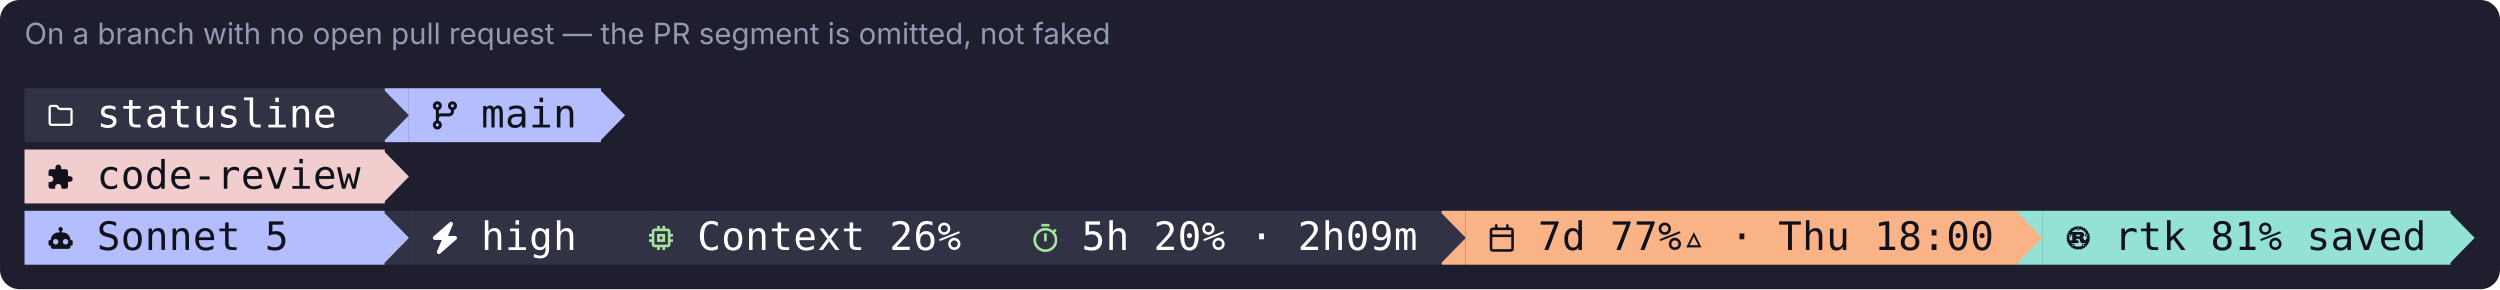
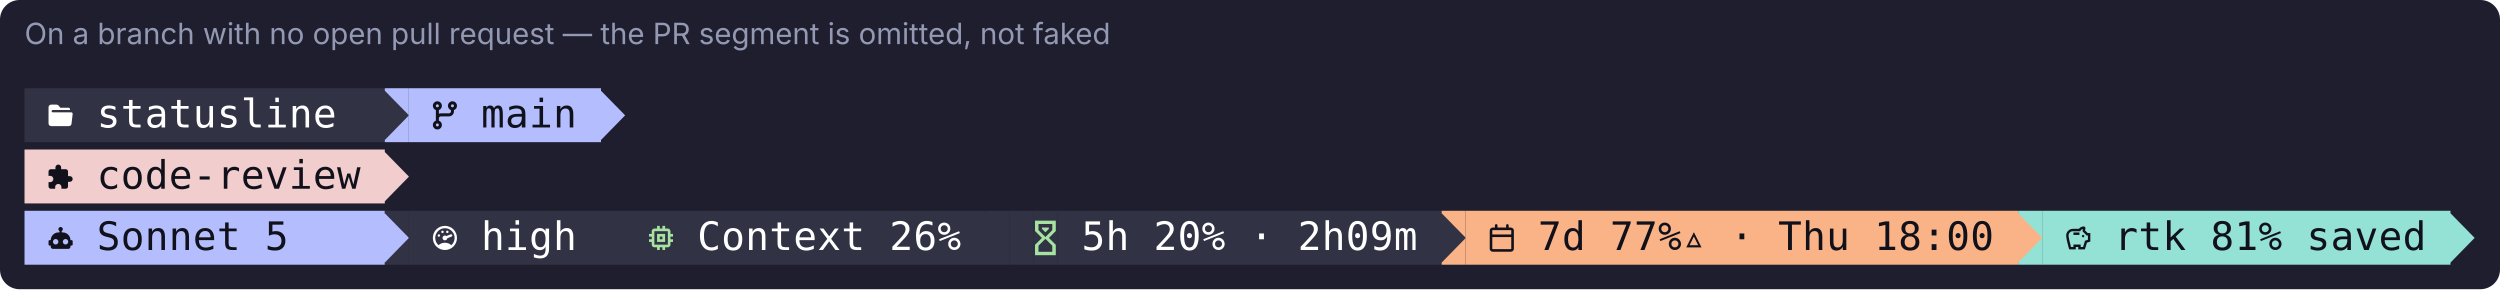
<svg xmlns="http://www.w3.org/2000/svg" width="1020" height="118" viewBox="0 0 1020 118" role="img" aria-label="On a branch with no open pull request — the PR segment is omitted, not faked">
  <rect width="1020" height="118" rx="8" fill="#1e1e2e" />
  <text x="10" y="18" font-family="-apple-system,Segoe UI,system-ui,sans-serif" font-size="12" fill="#9399b2">On a branch with no open pull request — the PR segment is omitted, not faked</text>
  <rect x="10.00" y="36" width="147.00" height="22" fill="rgb(49,50,68)" />
-   <path d="M0 994Q0 1048 38.0 1086.0Q76 1124 132 1126H376Q406 1126 434 1112Q462 1098 480 1072L548 982Q554 976 562 976H1068Q1124 976 1162.0 938.0Q1200 900 1200 844V206Q1200 152 1162.0 114.0Q1124 76 1068 74H132Q78 74 38 114Q0 152 0 206ZM132 1012Q124 1012 118 1008Q114 1002 114 994V206Q114 198 118 194Q124 188 132 188H1068Q1076 188 1082 194Q1088 200 1088 206V844Q1088 852 1083.0 857.0Q1078 862 1068 862H562Q532 862 504.0 876.0Q476 890 458 914L390 1006Q384 1012 376 1012Z" fill="rgb(255,255,255)" transform="translate(19.80 52.00) scale(0.00821 -0.00821)" />
+   <path d="M133 1134H400Q466 1134 507 1080L576 989Q582 981 591 981H991Q1022 981 1045 959Q1068 936 1067 905V867H210Q187 867 170.0 850.0Q153 833 153 810Q153 786 170.0 769.0Q187 752 210 752H1123Q1154 752 1177 730Q1200 707 1199 676Q1199 670 1199 667L1144 200Q1144 144 1105.0 105.0Q1066 66 1010 66H133Q78 66 39.0 105.0Q0 144 0 200V1000Q0 1056 39.0 1095.0Q78 1134 133 1134Z" fill="rgb(255,255,255)" transform="translate(19.80 52.00) scale(0.00821 -0.00821)" />
  <text x="44.30" y="52" text-anchor="middle" font-family="ui-monospace,SFMono-Regular,Menlo,Consolas,monospace" font-size="16" fill="rgb(255,255,255)">s</text>
  <text x="54.10" y="52" text-anchor="middle" font-family="ui-monospace,SFMono-Regular,Menlo,Consolas,monospace" font-size="16" fill="rgb(255,255,255)">t</text>
  <text x="63.90" y="52" text-anchor="middle" font-family="ui-monospace,SFMono-Regular,Menlo,Consolas,monospace" font-size="16" fill="rgb(255,255,255)">a</text>
  <text x="73.70" y="52" text-anchor="middle" font-family="ui-monospace,SFMono-Regular,Menlo,Consolas,monospace" font-size="16" fill="rgb(255,255,255)">t</text>
  <text x="83.50" y="52" text-anchor="middle" font-family="ui-monospace,SFMono-Regular,Menlo,Consolas,monospace" font-size="16" fill="rgb(255,255,255)">u</text>
  <text x="93.30" y="52" text-anchor="middle" font-family="ui-monospace,SFMono-Regular,Menlo,Consolas,monospace" font-size="16" fill="rgb(255,255,255)">s</text>
  <text x="103.10" y="52" text-anchor="middle" font-family="ui-monospace,SFMono-Regular,Menlo,Consolas,monospace" font-size="16" fill="rgb(255,255,255)">l</text>
  <text x="112.90" y="52" text-anchor="middle" font-family="ui-monospace,SFMono-Regular,Menlo,Consolas,monospace" font-size="16" fill="rgb(255,255,255)">i</text>
  <text x="122.70" y="52" text-anchor="middle" font-family="ui-monospace,SFMono-Regular,Menlo,Consolas,monospace" font-size="16" fill="rgb(255,255,255)">n</text>
  <text x="132.50" y="52" text-anchor="middle" font-family="ui-monospace,SFMono-Regular,Menlo,Consolas,monospace" font-size="16" fill="rgb(255,255,255)">e</text>
  <rect x="157.00" y="36" width="9.80" height="22" fill="rgb(180,190,254)" />
  <path d="M-72 1812H13L1200 602L13 -612H-72Z" fill="rgb(49,50,68)" transform="translate(157.00 52.00) scale(0.00821 -0.00821)" />
  <rect x="166.80" y="36" width="78.40" height="22" fill="rgb(180,190,254)" />
  <path d="M750 1076Q750 1168 816.0 1234.0Q882 1300 975.0 1300.0Q1068 1300 1134.0 1234.0Q1200 1168 1200 1076Q1200 1004 1158 944Q1116 886 1049 864V800Q1049 698 976 624Q903 550 800 550H400Q359 550 329 522Q299 492 300 450V338Q366 314 408.0 256.0Q450 198 450 126Q450 32 384.0 -34.0Q318 -100 225 -100Q132 -100 66 -34Q0 32 0 126Q0 198 42.0 256.0Q84 314 150 338V864Q84 888 42.0 946.0Q0 1004 0 1076Q0 1168 66.0 1234.0Q132 1300 225.0 1300.0Q318 1300 384.0 1234.0Q450 1168 450 1076Q450 1004 408.0 946.0Q366 888 300 864V680Q348 700 400 700H800Q841 700 871.0 730.0Q901 760 900 800V864Q834 888 792.0 946.0Q750 1004 750 1076ZM225 1000Q255 1000 277.0 1022.0Q299 1044 300 1076Q300 1106 278.0 1128.0Q256 1150 225.0 1150.0Q194 1150 172.0 1128.0Q150 1106 150.0 1075.0Q150 1044 172.0 1022.0Q194 1000 225 1000ZM975 1000Q1005 1000 1027.0 1022.0Q1049 1044 1049.0 1075.0Q1049 1106 1028 1128Q1006 1150 975.0 1150.0Q944 1150 922.0 1128.0Q900 1106 900.0 1075.0Q900 1044 922.0 1022.0Q944 1000 975 1000ZM225 50Q255 50 277 72Q299 94 300 126Q300 156 278.0 178.0Q256 200 225.0 200.0Q194 200 172.0 178.0Q150 156 150.0 125.0Q150 94 172.0 72.0Q194 50 225 50Z" fill="rgb(17,17,27)" transform="translate(176.60 52.00) scale(0.00821 -0.00821)" />
  <text x="201.10" y="52" text-anchor="middle" font-family="ui-monospace,SFMono-Regular,Menlo,Consolas,monospace" font-size="16" fill="rgb(17,17,27)">m</text>
  <text x="210.90" y="52" text-anchor="middle" font-family="ui-monospace,SFMono-Regular,Menlo,Consolas,monospace" font-size="16" fill="rgb(17,17,27)">a</text>
  <text x="220.70" y="52" text-anchor="middle" font-family="ui-monospace,SFMono-Regular,Menlo,Consolas,monospace" font-size="16" fill="rgb(17,17,27)">i</text>
  <text x="230.50" y="52" text-anchor="middle" font-family="ui-monospace,SFMono-Regular,Menlo,Consolas,monospace" font-size="16" fill="rgb(17,17,27)">n</text>
  <path d="M-72 1812H13L1200 602L13 -612H-72Z" fill="rgb(180,190,254)" transform="translate(245.20 52.00) scale(0.00821 -0.00821)" />
  <rect x="10.00" y="61" width="147.00" height="22" fill="rgb(242,205,205)" />
  <path d="M1055 626H969V857Q969 903 935.5 936.5Q902 970 857 970H627V1056Q627 1115 585.5 1157.5Q544 1200 485.0 1200.0Q426 1200 384.5 1157.0Q343 1114 343 1056V970H113Q67 970 33.5 936.5Q0 903 0 857V640H86Q150 640 194.5 594.5Q239 549 239.0 484.5Q239 420 194.5 374.5Q150 329 86 329H0V112Q0 66 33.5 33.0Q67 0 113 0H329V86Q329 150 375.0 194.0Q421 238 485.0 238.0Q549 238 594.5 194.0Q640 150 640 86V0H857Q903 0 936.0 33.5Q969 67 969 112V343H1055Q1114 343 1157.0 384.5Q1200 426 1200.0 484.5Q1200 543 1157.0 584.5Q1114 626 1055 626Z" fill="rgb(17,17,27)" transform="translate(19.80 77.00) scale(0.00821 -0.00821)" />
  <text x="44.30" y="77" text-anchor="middle" font-family="ui-monospace,SFMono-Regular,Menlo,Consolas,monospace" font-size="16" fill="rgb(17,17,27)">c</text>
  <text x="54.10" y="77" text-anchor="middle" font-family="ui-monospace,SFMono-Regular,Menlo,Consolas,monospace" font-size="16" fill="rgb(17,17,27)">o</text>
  <text x="63.90" y="77" text-anchor="middle" font-family="ui-monospace,SFMono-Regular,Menlo,Consolas,monospace" font-size="16" fill="rgb(17,17,27)">d</text>
  <text x="73.70" y="77" text-anchor="middle" font-family="ui-monospace,SFMono-Regular,Menlo,Consolas,monospace" font-size="16" fill="rgb(17,17,27)">e</text>
  <text x="83.50" y="77" text-anchor="middle" font-family="ui-monospace,SFMono-Regular,Menlo,Consolas,monospace" font-size="16" fill="rgb(17,17,27)">-</text>
  <text x="93.30" y="77" text-anchor="middle" font-family="ui-monospace,SFMono-Regular,Menlo,Consolas,monospace" font-size="16" fill="rgb(17,17,27)">r</text>
  <text x="103.10" y="77" text-anchor="middle" font-family="ui-monospace,SFMono-Regular,Menlo,Consolas,monospace" font-size="16" fill="rgb(17,17,27)">e</text>
  <text x="112.90" y="77" text-anchor="middle" font-family="ui-monospace,SFMono-Regular,Menlo,Consolas,monospace" font-size="16" fill="rgb(17,17,27)">v</text>
  <text x="122.70" y="77" text-anchor="middle" font-family="ui-monospace,SFMono-Regular,Menlo,Consolas,monospace" font-size="16" fill="rgb(17,17,27)">i</text>
  <text x="132.50" y="77" text-anchor="middle" font-family="ui-monospace,SFMono-Regular,Menlo,Consolas,monospace" font-size="16" fill="rgb(17,17,27)">e</text>
  <text x="142.30" y="77" text-anchor="middle" font-family="ui-monospace,SFMono-Regular,Menlo,Consolas,monospace" font-size="16" fill="rgb(17,17,27)">w</text>
  <path d="M-72 1812H13L1200 602L13 -612H-72Z" fill="rgb(242,205,205)" transform="translate(157.00 77.00) scale(0.00821 -0.00821)" />
  <rect x="10.00" y="86" width="147.00" height="22" fill="rgb(180,190,254)" />
  <path d="M600 1144Q646 1144 678.0 1112.0Q710 1080 710 1037Q710 1006 694.0 980.5Q678 955 654 943V874H710Q812 874 900.0 821.5Q988 769 1039.0 682.0Q1090 595 1090 490H1144Q1166 490 1183.0 475.0Q1200 460 1200 437V274Q1200 251 1183.0 235.5Q1166 220 1144 220H1090V164Q1090 120 1058.0 88.0Q1026 56 980 56H220Q174 56 142.0 88.0Q110 120 110 164V220H56Q34 220 17.0 235.0Q0 250 0 274V437Q0 460 16.0 475.0Q32 490 56 490H110Q110 595 161.0 682.0Q212 769 300.0 821.5Q388 874 490 874H546V943Q522 956 506.0 981.0Q490 1006 490 1037Q490 1081 522.0 1112.5Q554 1144 600 1144ZM354 546Q298 546 259.0 505.5Q220 465 220.0 409.0Q220 353 259.0 313.5Q298 274 354.0 274.0Q410 274 450.0 313.5Q490 353 490.0 409.0Q490 465 450.0 505.5Q410 546 354 546ZM846 546Q790 546 750.0 505.5Q710 465 710.0 409.0Q710 353 749.0 313.5Q788 274 844.0 274.0Q900 274 940.0 313.5Q980 353 980.0 409.0Q980 465 941.0 505.5Q902 546 846 546Z" fill="rgb(17,17,27)" transform="translate(19.80 102.00) scale(0.00821 -0.00821)" />
  <text x="44.30" y="102" text-anchor="middle" font-family="ui-monospace,SFMono-Regular,Menlo,Consolas,monospace" font-size="16" fill="rgb(17,17,27)">S</text>
  <text x="54.10" y="102" text-anchor="middle" font-family="ui-monospace,SFMono-Regular,Menlo,Consolas,monospace" font-size="16" fill="rgb(17,17,27)">o</text>
  <text x="63.90" y="102" text-anchor="middle" font-family="ui-monospace,SFMono-Regular,Menlo,Consolas,monospace" font-size="16" fill="rgb(17,17,27)">n</text>
  <text x="73.70" y="102" text-anchor="middle" font-family="ui-monospace,SFMono-Regular,Menlo,Consolas,monospace" font-size="16" fill="rgb(17,17,27)">n</text>
  <text x="83.50" y="102" text-anchor="middle" font-family="ui-monospace,SFMono-Regular,Menlo,Consolas,monospace" font-size="16" fill="rgb(17,17,27)">e</text>
  <text x="93.30" y="102" text-anchor="middle" font-family="ui-monospace,SFMono-Regular,Menlo,Consolas,monospace" font-size="16" fill="rgb(17,17,27)">t</text>
  <text x="112.90" y="102" text-anchor="middle" font-family="ui-monospace,SFMono-Regular,Menlo,Consolas,monospace" font-size="16" fill="rgb(17,17,27)">5</text>
  <rect x="157.00" y="86" width="9.80" height="22" fill="rgb(49,50,68)" />
  <path d="M-72 1812H13L1200 602L13 -612H-72Z" fill="rgb(180,190,254)" transform="translate(157.00 102.00) scale(0.00821 -0.00821)" />
  <rect x="166.80" y="86" width="78.40" height="22" fill="rgb(49,50,68)" />
-   <path d="M993 1260 753 700H1101Q1131 700 1156.0 682.0Q1181 664 1193.0 635.0Q1205 606 1197 575Q1189 545 1167 525L367 -175Q339 -198 307 -200Q273 -202 243 -181Q215 -161 205 -126Q195 -92 209 -60L449 501H101Q71 501 45 518Q19 536 9 566Q-3 595 5.0 625.0Q13 655 35 676L835 1375Q861 1398 895.0 1400.0Q929 1402 959 1381Q987 1361 997 1327Q1007 1292 993 1260Z" fill="rgb(255,255,255)" transform="translate(176.60 102.00) scale(0.00821 -0.00821)" />
+   <path d="M600 1200Q482 1200 370.5 1155.0Q259 1110 174.5 1025.5Q90 941 45.0 829.5Q0 718 0.0 599.5Q0 481 45.0 370.0Q90 259 174.5 174.5Q259 90 370.5 45.0Q482 0 600.0 0.0Q718 0 829.5 45.0Q941 90 1025.0 174.5Q1109 259 1154.5 370.0Q1200 481 1200.0 599.5Q1200 718 1154.5 829.5Q1109 941 1025.0 1025.5Q941 1110 829.5 1155.0Q718 1200 600 1200ZM600 1082Q729 1082 840.5 1017.0Q952 952 1016.5 840.5Q1081 729 1081 600Q1081 493 1039.0 400.0Q997 307 918 240Q856 299 773.0 330.0Q690 361 600 361Q420 361 282 240Q203 307 161.0 400.0Q119 493 119 600Q119 729 183.5 840.5Q248 952 359.5 1017.0Q471 1082 600 1082ZM479 961Q454 961 437.0 944.0Q420 927 420.0 901.5Q420 876 437.0 858.0Q454 840 479.5 840.0Q505 840 523.0 858.0Q541 876 541.0 901.5Q541 927 522.5 944.0Q504 961 479 961ZM721 961Q696 961 677.5 944.0Q659 927 659.0 901.5Q659 876 677.0 858.0Q695 840 720.5 840.0Q746 840 763.0 858.0Q780 876 780.0 901.5Q780 927 763.0 944.0Q746 961 721 961ZM907 783Q899 783 885 780L673 693Q648 713 615.5 718.5Q583 724 555 710Q510 693 490.5 646.5Q471 600 489.0 555.0Q507 510 553.5 490.0Q600 470 645 490Q676 501 695.5 526.5Q715 552 721 583L930 668Q952 676 962.0 700.0Q972 724 963 746Q955 763 939.5 773.0Q924 783 907 783ZM298 780Q273 780 256.5 763.0Q240 746 240.0 721.0Q240 696 256.5 677.5Q273 659 298.5 659.0Q324 659 342.0 677.5Q360 696 360.0 721.0Q360 746 341.5 763.0Q323 780 298 780Z" fill="rgb(255,255,255)" transform="translate(176.60 102.00) scale(0.00821 -0.00821)" />
  <text x="201.10" y="102" text-anchor="middle" font-family="ui-monospace,SFMono-Regular,Menlo,Consolas,monospace" font-size="16" fill="rgb(255,255,255)">h</text>
  <text x="210.90" y="102" text-anchor="middle" font-family="ui-monospace,SFMono-Regular,Menlo,Consolas,monospace" font-size="16" fill="rgb(255,255,255)">i</text>
  <text x="220.70" y="102" text-anchor="middle" font-family="ui-monospace,SFMono-Regular,Menlo,Consolas,monospace" font-size="16" fill="rgb(255,255,255)">g</text>
  <text x="230.50" y="102" text-anchor="middle" font-family="ui-monospace,SFMono-Regular,Menlo,Consolas,monospace" font-size="16" fill="rgb(255,255,255)">h</text>
  <rect x="245.20" y="86" width="9.80" height="22" fill="rgb(49,50,68)" />
  <path d="M-72 1812H13L1200 602L13 -612H-72Z" fill="rgb(49,50,68)" transform="translate(245.20 102.00) scale(0.00821 -0.00821)" />
  <rect x="255.00" y="86" width="9.80" height="22" fill="rgb(49,50,68)" />
  <rect x="264.80" y="86" width="9.80" height="22" fill="rgb(49,50,68)" />
  <path d="M935 266H265V935H935ZM1200 666V800H1065V935Q1065 988 1026.0 1027.0Q987 1066 935 1066H800Q800 1065 800 1200H665V1066H534Q534 1065 534 1200H400V1066H265Q212 1066 173.5 1027.0Q135 988 135 935V800H0V666H135V534H0Q0 535 0 401H135V266Q135 213 174.0 174.0Q213 135 265 135H400V0H534V135H665V0H800V135H935Q988 135 1026.5 174.0Q1065 213 1065 266V401H1200V534H1065V666ZM665 534H534V666H665ZM800 800H400Q400 801 400 401H800Z" fill="rgb(166,227,161)" transform="translate(264.80 102.00) scale(0.00821 -0.00821)" />
  <rect x="274.60" y="86" width="127.40" height="22" fill="rgb(49,50,68)" />
  <text x="289.30" y="102" text-anchor="middle" font-family="ui-monospace,SFMono-Regular,Menlo,Consolas,monospace" font-size="16" fill="rgb(255,255,255)">C</text>
  <text x="299.10" y="102" text-anchor="middle" font-family="ui-monospace,SFMono-Regular,Menlo,Consolas,monospace" font-size="16" fill="rgb(255,255,255)">o</text>
  <text x="308.90" y="102" text-anchor="middle" font-family="ui-monospace,SFMono-Regular,Menlo,Consolas,monospace" font-size="16" fill="rgb(255,255,255)">n</text>
  <text x="318.70" y="102" text-anchor="middle" font-family="ui-monospace,SFMono-Regular,Menlo,Consolas,monospace" font-size="16" fill="rgb(255,255,255)">t</text>
  <text x="328.50" y="102" text-anchor="middle" font-family="ui-monospace,SFMono-Regular,Menlo,Consolas,monospace" font-size="16" fill="rgb(255,255,255)">e</text>
  <text x="338.30" y="102" text-anchor="middle" font-family="ui-monospace,SFMono-Regular,Menlo,Consolas,monospace" font-size="16" fill="rgb(255,255,255)">x</text>
  <text x="348.10" y="102" text-anchor="middle" font-family="ui-monospace,SFMono-Regular,Menlo,Consolas,monospace" font-size="16" fill="rgb(255,255,255)">t</text>
  <text x="367.70" y="102" text-anchor="middle" font-family="ui-monospace,SFMono-Regular,Menlo,Consolas,monospace" font-size="16" fill="rgb(255,255,255)">2</text>
  <text x="377.50" y="102" text-anchor="middle" font-family="ui-monospace,SFMono-Regular,Menlo,Consolas,monospace" font-size="16" fill="rgb(255,255,255)">6</text>
  <text x="387.30" y="102" text-anchor="middle" font-family="ui-monospace,SFMono-Regular,Menlo,Consolas,monospace" font-size="16" fill="rgb(255,255,255)">%</text>
  <rect x="402.00" y="86" width="9.80" height="22" fill="rgb(49,50,68)" />
  <path d="M-72 1812H13L1200 602L13 -612H-72Z" fill="rgb(49,50,68)" transform="translate(402.00 102.00) scale(0.00821 -0.00821)" />
  <rect x="411.80" y="86" width="9.80" height="22" fill="rgb(49,50,68)" />
  <rect x="421.60" y="86" width="9.80" height="22" fill="rgb(49,50,68)" />
-   <path d="M600 32Q472 32 365.5 96.0Q259 160 197.0 266.0Q135 372 135.0 499.0Q135 626 197.0 733.0Q259 840 365.5 903.0Q472 966 600.0 966.0Q728 966 834.0 903.0Q940 840 1002.5 733.0Q1065 626 1065.0 499.0Q1065 372 1002.5 266.0Q940 160 834.0 96.0Q728 32 600 32ZM1068 872 1163 970Q1116 1022 1068 1062L975 966Q897 1028 800.0 1064.0Q703 1100 600 1100Q438 1100 300.5 1019.0Q163 938 81.5 800.0Q0 662 0.0 500.0Q0 338 81.5 199.0Q163 60 300.0 -20.0Q437 -100 599.5 -100.0Q762 -100 901.0 -20.0Q1040 60 1120.0 197.0Q1200 334 1200 500Q1200 602 1165.0 698.0Q1130 794 1068 872ZM534 430H665V832H534ZM800 1300H400V1166H800Z" fill="rgb(166,227,161)" transform="translate(421.60 102.00) scale(0.00821 -0.00821)" />
+   <path d="M84 1459H1116V943L774 600Q772 600 1116 258V-259H84V258L426 600Q428 600 84 943ZM942 214 600 556 256 214V-89H942ZM600 645 942 988V1291H256V988ZM426 1117H774V1053L600 879L426 1053Z" fill="rgb(166,227,161)" transform="translate(421.60 102.00) scale(0.00821 -0.00821)" />
  <rect x="431.40" y="86" width="156.80" height="22" fill="rgb(49,50,68)" />
  <text x="446.10" y="102" text-anchor="middle" font-family="ui-monospace,SFMono-Regular,Menlo,Consolas,monospace" font-size="16" fill="rgb(255,255,255)">5</text>
  <text x="455.90" y="102" text-anchor="middle" font-family="ui-monospace,SFMono-Regular,Menlo,Consolas,monospace" font-size="16" fill="rgb(255,255,255)">h</text>
  <text x="475.50" y="102" text-anchor="middle" font-family="ui-monospace,SFMono-Regular,Menlo,Consolas,monospace" font-size="16" fill="rgb(255,255,255)">2</text>
  <text x="485.30" y="102" text-anchor="middle" font-family="ui-monospace,SFMono-Regular,Menlo,Consolas,monospace" font-size="16" fill="rgb(255,255,255)">0</text>
  <text x="495.10" y="102" text-anchor="middle" font-family="ui-monospace,SFMono-Regular,Menlo,Consolas,monospace" font-size="16" fill="rgb(255,255,255)">%</text>
  <text x="514.70" y="102" text-anchor="middle" font-family="ui-monospace,SFMono-Regular,Menlo,Consolas,monospace" font-size="16" fill="rgb(255,255,255)">·</text>
  <text x="534.30" y="102" text-anchor="middle" font-family="ui-monospace,SFMono-Regular,Menlo,Consolas,monospace" font-size="16" fill="rgb(255,255,255)">2</text>
  <text x="544.10" y="102" text-anchor="middle" font-family="ui-monospace,SFMono-Regular,Menlo,Consolas,monospace" font-size="16" fill="rgb(255,255,255)">h</text>
  <text x="553.90" y="102" text-anchor="middle" font-family="ui-monospace,SFMono-Regular,Menlo,Consolas,monospace" font-size="16" fill="rgb(255,255,255)">0</text>
  <text x="563.70" y="102" text-anchor="middle" font-family="ui-monospace,SFMono-Regular,Menlo,Consolas,monospace" font-size="16" fill="rgb(255,255,255)">9</text>
  <text x="573.50" y="102" text-anchor="middle" font-family="ui-monospace,SFMono-Regular,Menlo,Consolas,monospace" font-size="16" fill="rgb(255,255,255)">m</text>
  <rect x="588.20" y="86" width="9.80" height="22" fill="rgb(250,179,135)" />
  <path d="M-72 1812H13L1200 602L13 -612H-72Z" fill="rgb(49,50,68)" transform="translate(588.20 102.00) scale(0.00821 -0.00821)" />
  <rect x="598.00" y="86" width="225.40" height="22" fill="rgb(250,179,135)" />
  <path d="M387 1222V1115H815V1222Q815 1249 835 1267Q853 1286 879.0 1286.0Q905 1286 924.0 1267.0Q943 1248 943 1222V1115H1051Q1113 1115 1157.0 1071.0Q1201 1027 1201 965V64Q1201 1 1157 -42Q1113 -86 1051 -85H151Q89 -85 45 -42Q1 2 1 64V965Q1 1028 45 1071Q89 1115 151 1115H259V1222Q259 1249 277 1267Q297 1286 323.0 1286.0Q349 1286 368.0 1267.0Q387 1248 387 1222ZM129 643V64Q129 55 135.0 49.0Q141 43 151 43H1051Q1059 43 1067 49Q1071 55 1071 64V643ZM1051 986H151Q143 986 135 980Q129 974 129 965V771H1071V965Q1071 974 1067 980Q1059 986 1051 986Z" fill="rgb(17,17,27)" transform="translate(607.80 102.00) scale(0.00821 -0.00821)" />
  <text x="632.30" y="102" text-anchor="middle" font-family="ui-monospace,SFMono-Regular,Menlo,Consolas,monospace" font-size="16" fill="rgb(17,17,27)">7</text>
  <text x="642.10" y="102" text-anchor="middle" font-family="ui-monospace,SFMono-Regular,Menlo,Consolas,monospace" font-size="16" fill="rgb(17,17,27)">d</text>
  <text x="661.70" y="102" text-anchor="middle" font-family="ui-monospace,SFMono-Regular,Menlo,Consolas,monospace" font-size="16" fill="rgb(17,17,27)">7</text>
  <text x="671.50" y="102" text-anchor="middle" font-family="ui-monospace,SFMono-Regular,Menlo,Consolas,monospace" font-size="16" fill="rgb(17,17,27)">7</text>
  <text x="681.30" y="102" text-anchor="middle" font-family="ui-monospace,SFMono-Regular,Menlo,Consolas,monospace" font-size="16" fill="rgb(17,17,27)">%</text>
  <text x="691.10" y="102" text-anchor="middle" font-family="ui-monospace,SFMono-Regular,Menlo,Consolas,monospace" font-size="16" fill="rgb(17,17,27)">▵</text>
  <text x="710.70" y="102" text-anchor="middle" font-family="ui-monospace,SFMono-Regular,Menlo,Consolas,monospace" font-size="16" fill="rgb(17,17,27)">·</text>
  <text x="730.30" y="102" text-anchor="middle" font-family="ui-monospace,SFMono-Regular,Menlo,Consolas,monospace" font-size="16" fill="rgb(17,17,27)">T</text>
  <text x="740.10" y="102" text-anchor="middle" font-family="ui-monospace,SFMono-Regular,Menlo,Consolas,monospace" font-size="16" fill="rgb(17,17,27)">h</text>
  <text x="749.90" y="102" text-anchor="middle" font-family="ui-monospace,SFMono-Regular,Menlo,Consolas,monospace" font-size="16" fill="rgb(17,17,27)">u</text>
  <text x="769.50" y="102" text-anchor="middle" font-family="ui-monospace,SFMono-Regular,Menlo,Consolas,monospace" font-size="16" fill="rgb(17,17,27)">1</text>
  <text x="779.30" y="102" text-anchor="middle" font-family="ui-monospace,SFMono-Regular,Menlo,Consolas,monospace" font-size="16" fill="rgb(17,17,27)">8</text>
  <text x="789.10" y="102" text-anchor="middle" font-family="ui-monospace,SFMono-Regular,Menlo,Consolas,monospace" font-size="16" fill="rgb(17,17,27)">:</text>
  <text x="798.90" y="102" text-anchor="middle" font-family="ui-monospace,SFMono-Regular,Menlo,Consolas,monospace" font-size="16" fill="rgb(17,17,27)">0</text>
  <text x="808.70" y="102" text-anchor="middle" font-family="ui-monospace,SFMono-Regular,Menlo,Consolas,monospace" font-size="16" fill="rgb(17,17,27)">0</text>
  <rect x="823.40" y="86" width="9.80" height="22" fill="rgb(148,226,213)" />
  <path d="M-72 1812H13L1200 602L13 -612H-72Z" fill="rgb(250,179,135)" transform="translate(823.40 102.00) scale(0.00821 -0.00821)" />
  <rect x="833.20" y="86" width="166.60" height="22" fill="rgb(148,226,213)" />
-   <path d="M600 1200Q604 1200 609 1198Q613 1196 630 1170Q647 1142 653 1140Q660 1140 683 1164Q707 1188 714 1188Q722 1188 726.0 1184.0Q730 1180 735 1166Q743 1148 747 1136Q752 1124 758 1120Q763 1118 768.0 1121.0Q773 1124 791 1138Q817 1156 824 1156Q833 1156 837 1150Q841 1142 845 1116Q850 1084 857 1080Q861 1078 866 1078Q872 1080 892 1090Q921 1104 926.0 1104.0Q931 1104 937 1096L943 1090L941 1056L939 1024L946 1020Q951 1016 980 1024Q1005 1028 1012.0 1028.0Q1019 1028 1024.0 1023.0Q1029 1018 1029.0 1012.0Q1029 1006 1023 980Q1018 958 1017 954Q1017 950 1020 946Q1025 940 1059 940Q1092 942 1097.0 937.0Q1102 932 1100.0 922.0Q1098 912 1089 890Q1077 864 1077 862Q1077 856 1084 852Q1091 848 1114 846Q1142 840 1148 838Q1155 834 1155 824Q1155 816 1137 790Q1123 770 1121 764Q1119 758 1124.0 753.0Q1129 748 1153 740Q1188 726 1190.0 717.0Q1192 708 1165 684Q1147 666 1143 660Q1140 654 1144.0 649.0Q1148 644 1169 630Q1201 610 1201 600Q1201 590 1168 570Q1148 558 1144 552Q1140 548 1143.0 542.0Q1146 536 1165 518Q1192 492 1190.0 482.0Q1188 472 1152 460Q1122 448 1120.0 442.0Q1118 436 1137 410Q1163 374 1151 364Q1148 362 1115 356Q1092 352 1084.0 349.0Q1076 346 1077 338Q1077 336 1089 310Q1100 288 1101 280Q1103 272 1097 264Q1092 260 1058 260Q1023 260 1019.0 256.0Q1015 252 1023 220Q1029 194 1029.0 188.0Q1029 182 1025 176Q1020 172 1012 172Q1004 172 978 178Q955 182 952.0 182.0Q949 182 944 180Q939 176 941 144L943 110L937 104Q932 98 925 98Q922 98 891 110Q862 124 857 120Q851 118 846 88Q842 62 838 52Q834 44 824 44Q817 44 792 62Q763 84 754 78Q752 76 740 48Q729 20 726 16Q722 12 714.0 12.0Q706 12 683 36Q660 60 653.0 59.0Q646 58 630 32Q611 0 601.0 0.0Q591 0 572 30Q555 58 548 60Q541 62 519 38Q502 18 495 14Q488 10 480 14Q474 16 462 46Q451 76 447 78Q442 82 434 78Q427 76 409 62Q384 44 377 44Q368 44 364 52Q360 60 356 86Q351 118 345 122Q339 124 310 110Q279 98 276 98Q271 98 265 104Q260 110 260 114Q260 118 260 144L262 178L256 182Q251 184 223 178Q185 168 177 176Q172 180 172 188Q172 196 178 220Q186 250 182 254Q178 260 143 260Q106 260 101.0 268.0Q96 276 112 310Q124 336 124 338Q124 344 117 348Q110 352 87 356Q60 360 53.0 363.0Q46 366 46 376Q46 384 64.0 411.0Q82 438 81 444Q79 450 48 460Q13 474 11.0 483.0Q9 492 36 516Q54 534 58.0 541.0Q62 548 58 552Q54 556 35 568Q10 584 5 588Q1 592 2 602Q3 610 6.0 613.0Q9 616 32 628Q60 646 60.0 653.0Q60 660 36 684Q9 708 11.0 717.0Q13 726 48 740Q79 752 81 758Q83 764 64 790Q49 812 47 820Q44 830 50 836Q55 840 57 840L62 842Q66 842 74.0 843.0Q82 844 89 846Q111 848 117 852Q124 854 124 862Q124 866 112 892Q97 926 102 934Q107 942 145 940Q177 940 182 946Q186 950 184 954Q184 956 183.0 961.0Q182 966 180 972Q178 980 177 988L170 1016L175 1022Q180 1028 189 1028Q197 1028 221 1024Q249 1016 256 1020L262 1024L260 1056Q259 1082 260 1088Q260 1092 265 1096Q271 1102 276 1104Q278 1104 310 1090Q340 1076 345.0 1079.0Q350 1082 356 1116Q360 1142 364.0 1150.0Q368 1158 377 1156Q383 1156 410.0 1137.0Q437 1118 442 1120Q447 1122 450 1126Q453 1130 462 1156Q472 1184 476 1186Q481 1188 487 1188Q494 1188 518 1164Q540 1140 547.0 1141.0Q554 1142 571 1170Q588 1196 592 1198Q595 1200 600 1200ZM600 1094Q585 1094 574 1084Q557 1068 567 1046Q576 1024 600.0 1024.0Q624 1024 632.0 1048.0Q640 1072 620 1088Q611 1094 600 1094ZM517 1036 495 1030Q399 1006 323 944Q276 902 276 900Q276 898 516 896Q692 896 727 896Q762 896 775 892Q834 878 870.0 836.0Q906 794 902 742Q898 688 836 642Q816 628 816.0 626.0Q816 624 831 610Q866 582 880 526Q885 502 890 498Q902 484 925.0 482.0Q948 480 965 492Q985 504 986 538Q988 564 990 568Q992 572 1013 572H1037L1039 578Q1041 586 1040 606Q1040 626 1038 636L1037 648L994 666Q952 686 948 688Q937 698 937 714Q937 722 960 772L982 822L977 830Q959 862 923.0 901.0Q887 940 857 962Q823 986 773.0 1008.0Q723 1030 693 1034H680L650 1006Q620 978 610 972Q599 966 586 970Q578 976 549 1004ZM173 772Q155 770 144.0 752.0Q133 734 144 716Q154 700 174.0 700.0Q194 700 204 718Q210 730 206 744Q203 760 192 766Q184 772 173 772ZM1026 770Q1015 770 1008 766Q988 756 989.0 734.0Q990 712 1010 702Q1029 694 1045 706Q1061 718 1060.0 735.0Q1059 752 1042 764V766Q1036 770 1026 770ZM242 764 248 750Q258 728 259.0 717.0Q260 706 253 696Q249 690 207 670L164 652L162 626Q158 568 174 504L178 482H303V624V764ZM501 762V678L583 680Q644 680 656.0 681.0Q668 682 677 686Q702 696 702 718Q702 748 661 758Q647 762 574 762ZM501 558V480H555Q608 480 611.0 477.0Q614 474 614 408L613 344H431Q249 344 249 342Q249 340 267.0 320.0Q285 300 286 300Q289 300 322 306Q359 314 372.0 313.0Q385 312 393 300Q397 296 405 256Q407 246 409.0 235.0Q411 224 413 220Q415 214 414 212Q416 200 468.0 185.0Q520 170 568 166Q629 162 689 174Q734 182 773 202L782 204L791 248Q802 300 813.0 308.0Q824 316 872 306Q881 304 892.0 302.0Q903 300 909 298L914 296Q915 296 934 318Q952 340 952 342Q952 344 857 344Q766 344 752 348Q744 352 730 366Q717 382 710.0 397.0Q703 412 696 446Q681 514 670 530Q658 550 634 556Q627 558 564 558ZM335 268Q323 268 317 262Q295 248 301 224Q308 198 334 198Q359 198 367 224Q375 250 354 262Q345 268 335 268ZM864 266Q841 266 832 246Q823 228 834 212Q846 196 863.0 196.0Q880 196 894 214Q900 226 897.0 239.0Q894 252 884 260Q875 266 864 266Z" fill="rgb(17,17,27)" transform="translate(843.00 102.00) scale(0.00821 -0.00821)" />
+   <path d="M780 692Q780 714 798.5 732.0Q817 750 841.0 750.0Q865 750 883.5 732.0Q902 714 902.0 690.0Q902 666 883.5 648.0Q865 630 841.0 630.0Q817 630 798.5 648.0Q780 666 780 692ZM360 750H659V872H360ZM1200 842V420L1031 364L930 30H600V150H479V30H150L110 168Q65 332 37 460Q0 642 0 720Q0 810 44.0 886.0Q88 962 164.0 1007.0Q240 1052 329 1052H631Q673 1106 735.0 1138.0Q797 1170 871 1170Q908 1170 934.0 1145.0Q960 1120 960 1080Q960 1064 952 1046Q938 1012 935 976L1070 842ZM1081 720H1019L811 932Q811 990 825 1046Q783 1036 749.0 1005.0Q715 974 701 932H329Q242 932 180.5 870.0Q119 808 119 720Q119 590 240 150H360V270H721V150H840L935 460L1081 508Z" fill="rgb(17,17,27)" transform="translate(843.00 102.00) scale(0.00821 -0.00821)" />
  <text x="867.50" y="102" text-anchor="middle" font-family="ui-monospace,SFMono-Regular,Menlo,Consolas,monospace" font-size="16" fill="rgb(17,17,27)">r</text>
  <text x="877.30" y="102" text-anchor="middle" font-family="ui-monospace,SFMono-Regular,Menlo,Consolas,monospace" font-size="16" fill="rgb(17,17,27)">t</text>
  <text x="887.10" y="102" text-anchor="middle" font-family="ui-monospace,SFMono-Regular,Menlo,Consolas,monospace" font-size="16" fill="rgb(17,17,27)">k</text>
  <text x="906.70" y="102" text-anchor="middle" font-family="ui-monospace,SFMono-Regular,Menlo,Consolas,monospace" font-size="16" fill="rgb(17,17,27)">8</text>
  <text x="916.50" y="102" text-anchor="middle" font-family="ui-monospace,SFMono-Regular,Menlo,Consolas,monospace" font-size="16" fill="rgb(17,17,27)">1</text>
  <text x="926.30" y="102" text-anchor="middle" font-family="ui-monospace,SFMono-Regular,Menlo,Consolas,monospace" font-size="16" fill="rgb(17,17,27)">%</text>
  <text x="945.90" y="102" text-anchor="middle" font-family="ui-monospace,SFMono-Regular,Menlo,Consolas,monospace" font-size="16" fill="rgb(17,17,27)">s</text>
  <text x="955.70" y="102" text-anchor="middle" font-family="ui-monospace,SFMono-Regular,Menlo,Consolas,monospace" font-size="16" fill="rgb(17,17,27)">a</text>
  <text x="965.50" y="102" text-anchor="middle" font-family="ui-monospace,SFMono-Regular,Menlo,Consolas,monospace" font-size="16" fill="rgb(17,17,27)">v</text>
  <text x="975.30" y="102" text-anchor="middle" font-family="ui-monospace,SFMono-Regular,Menlo,Consolas,monospace" font-size="16" fill="rgb(17,17,27)">e</text>
  <text x="985.10" y="102" text-anchor="middle" font-family="ui-monospace,SFMono-Regular,Menlo,Consolas,monospace" font-size="16" fill="rgb(17,17,27)">d</text>
  <path d="M-72 1812H13L1200 602L13 -612H-72Z" fill="rgb(148,226,213)" transform="translate(999.80 102.00) scale(0.00821 -0.00821)" />
</svg>
